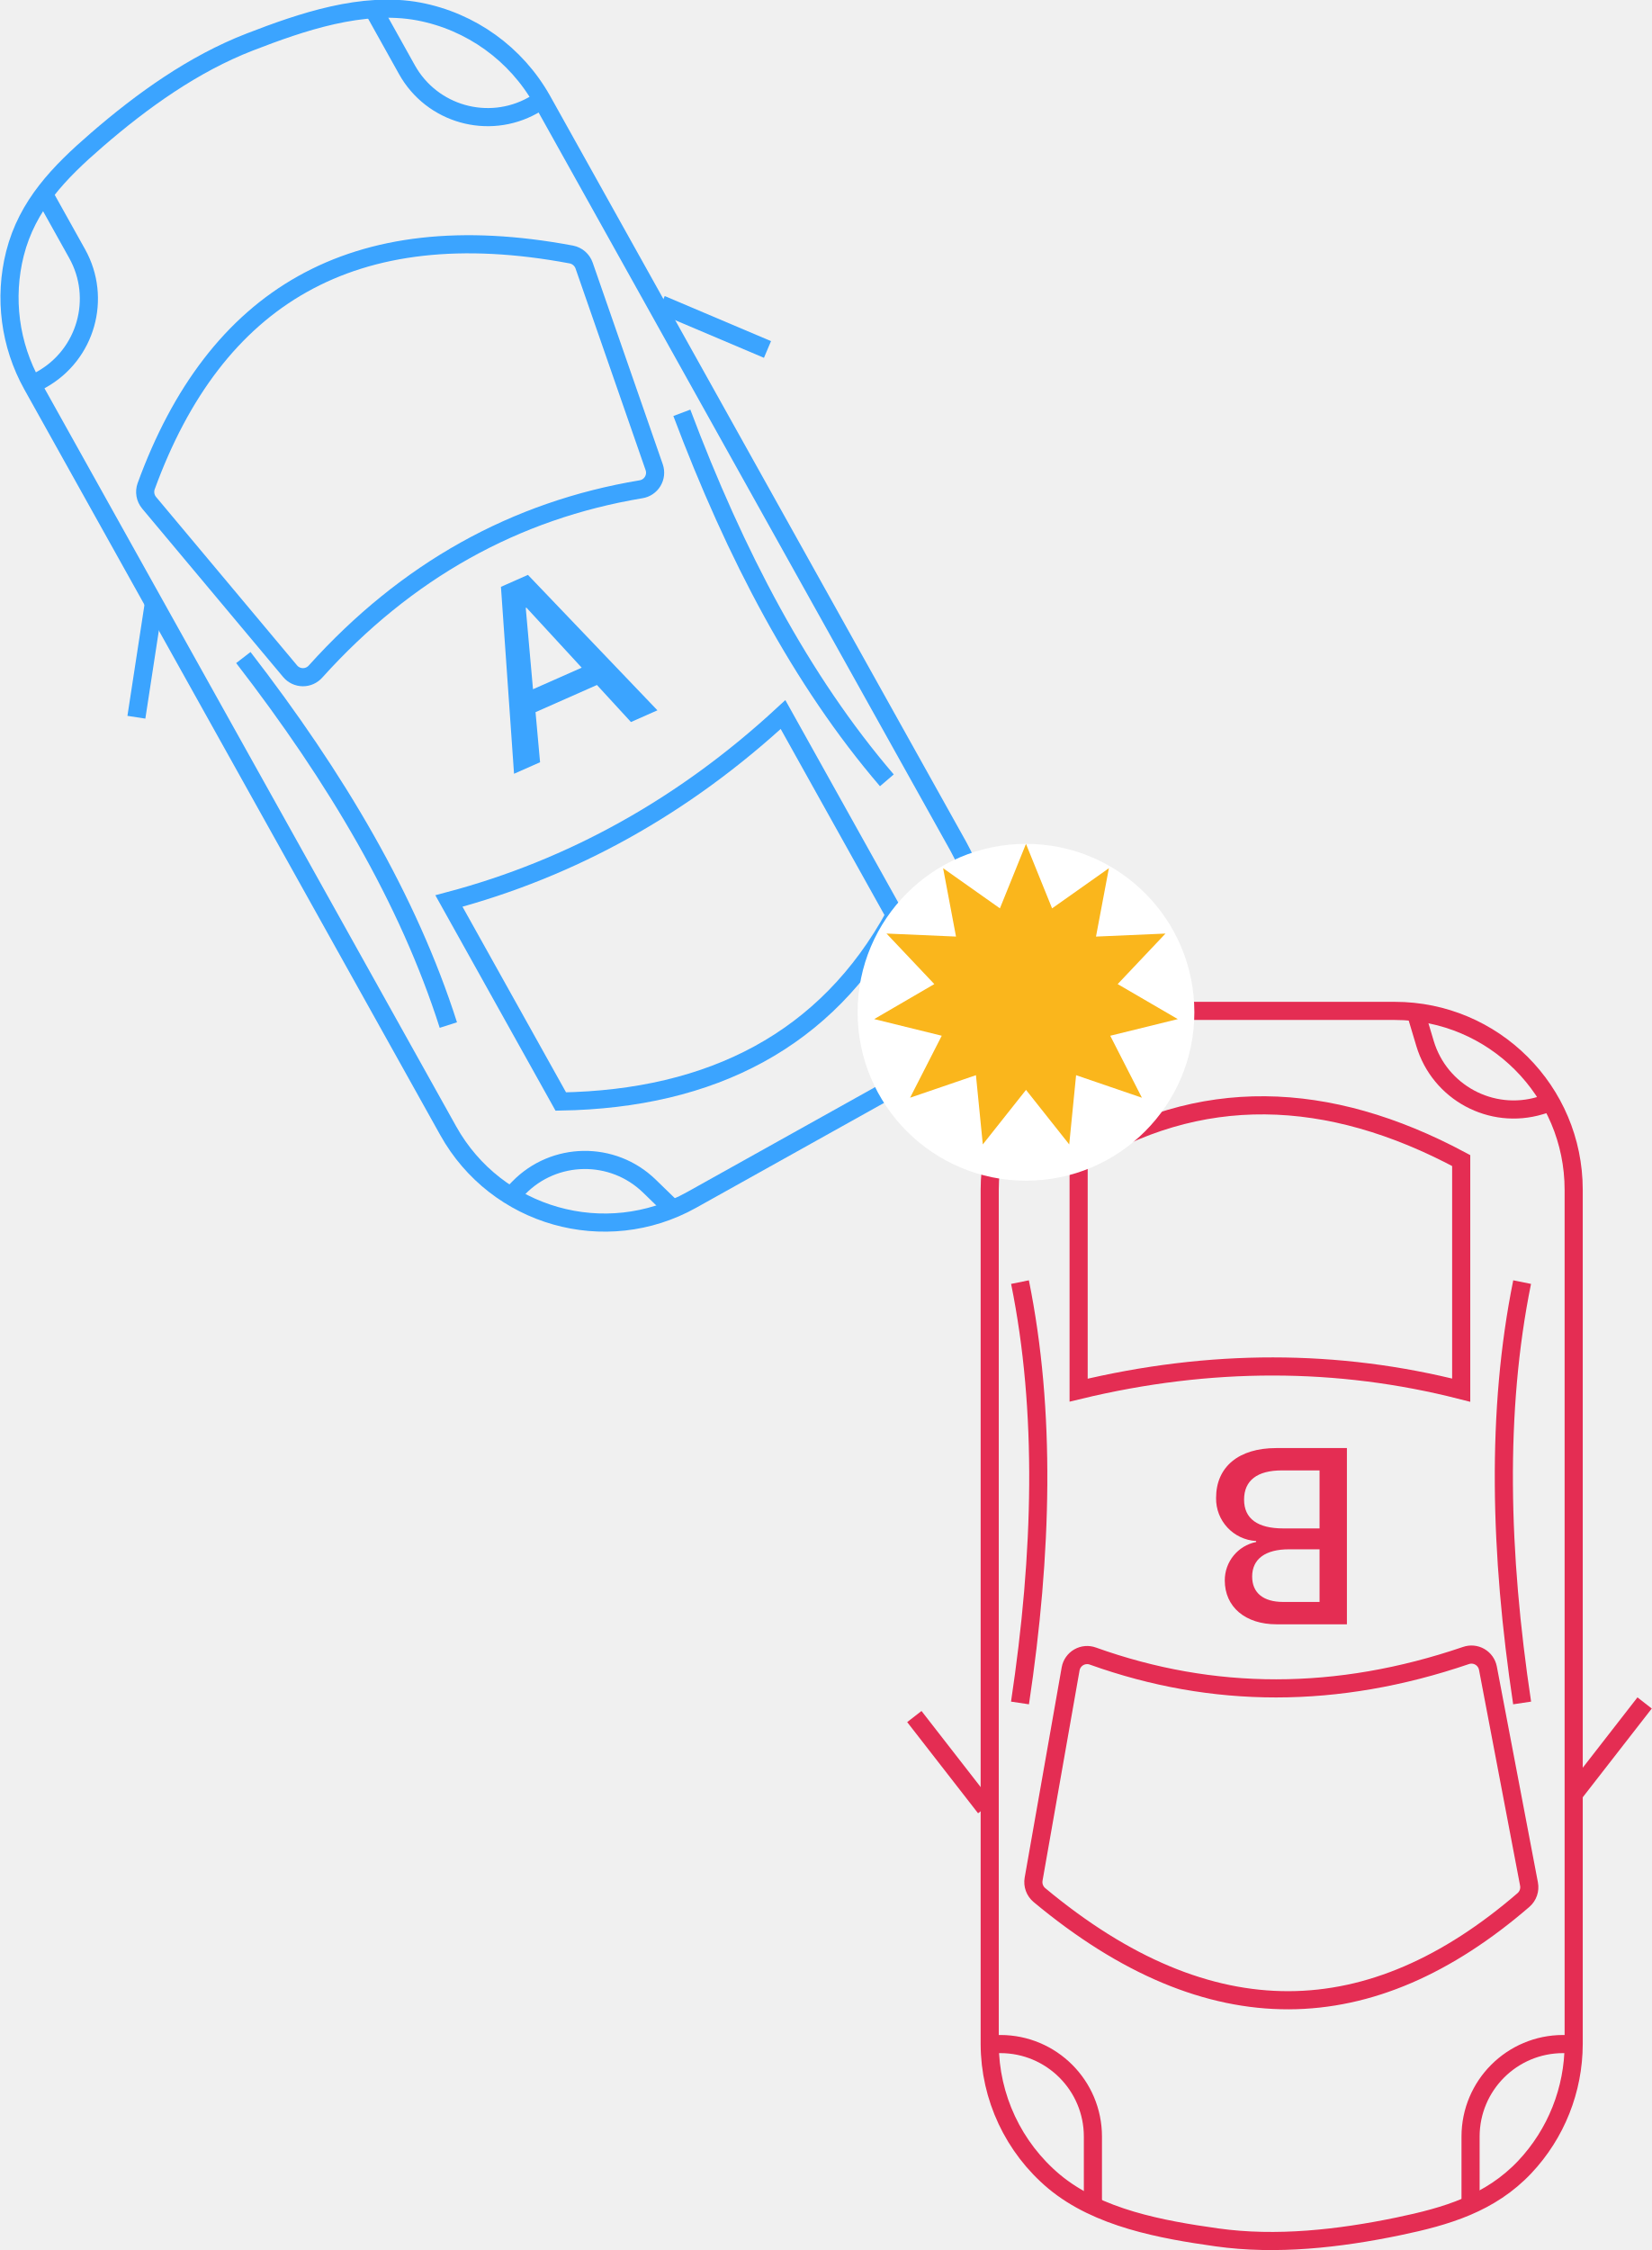
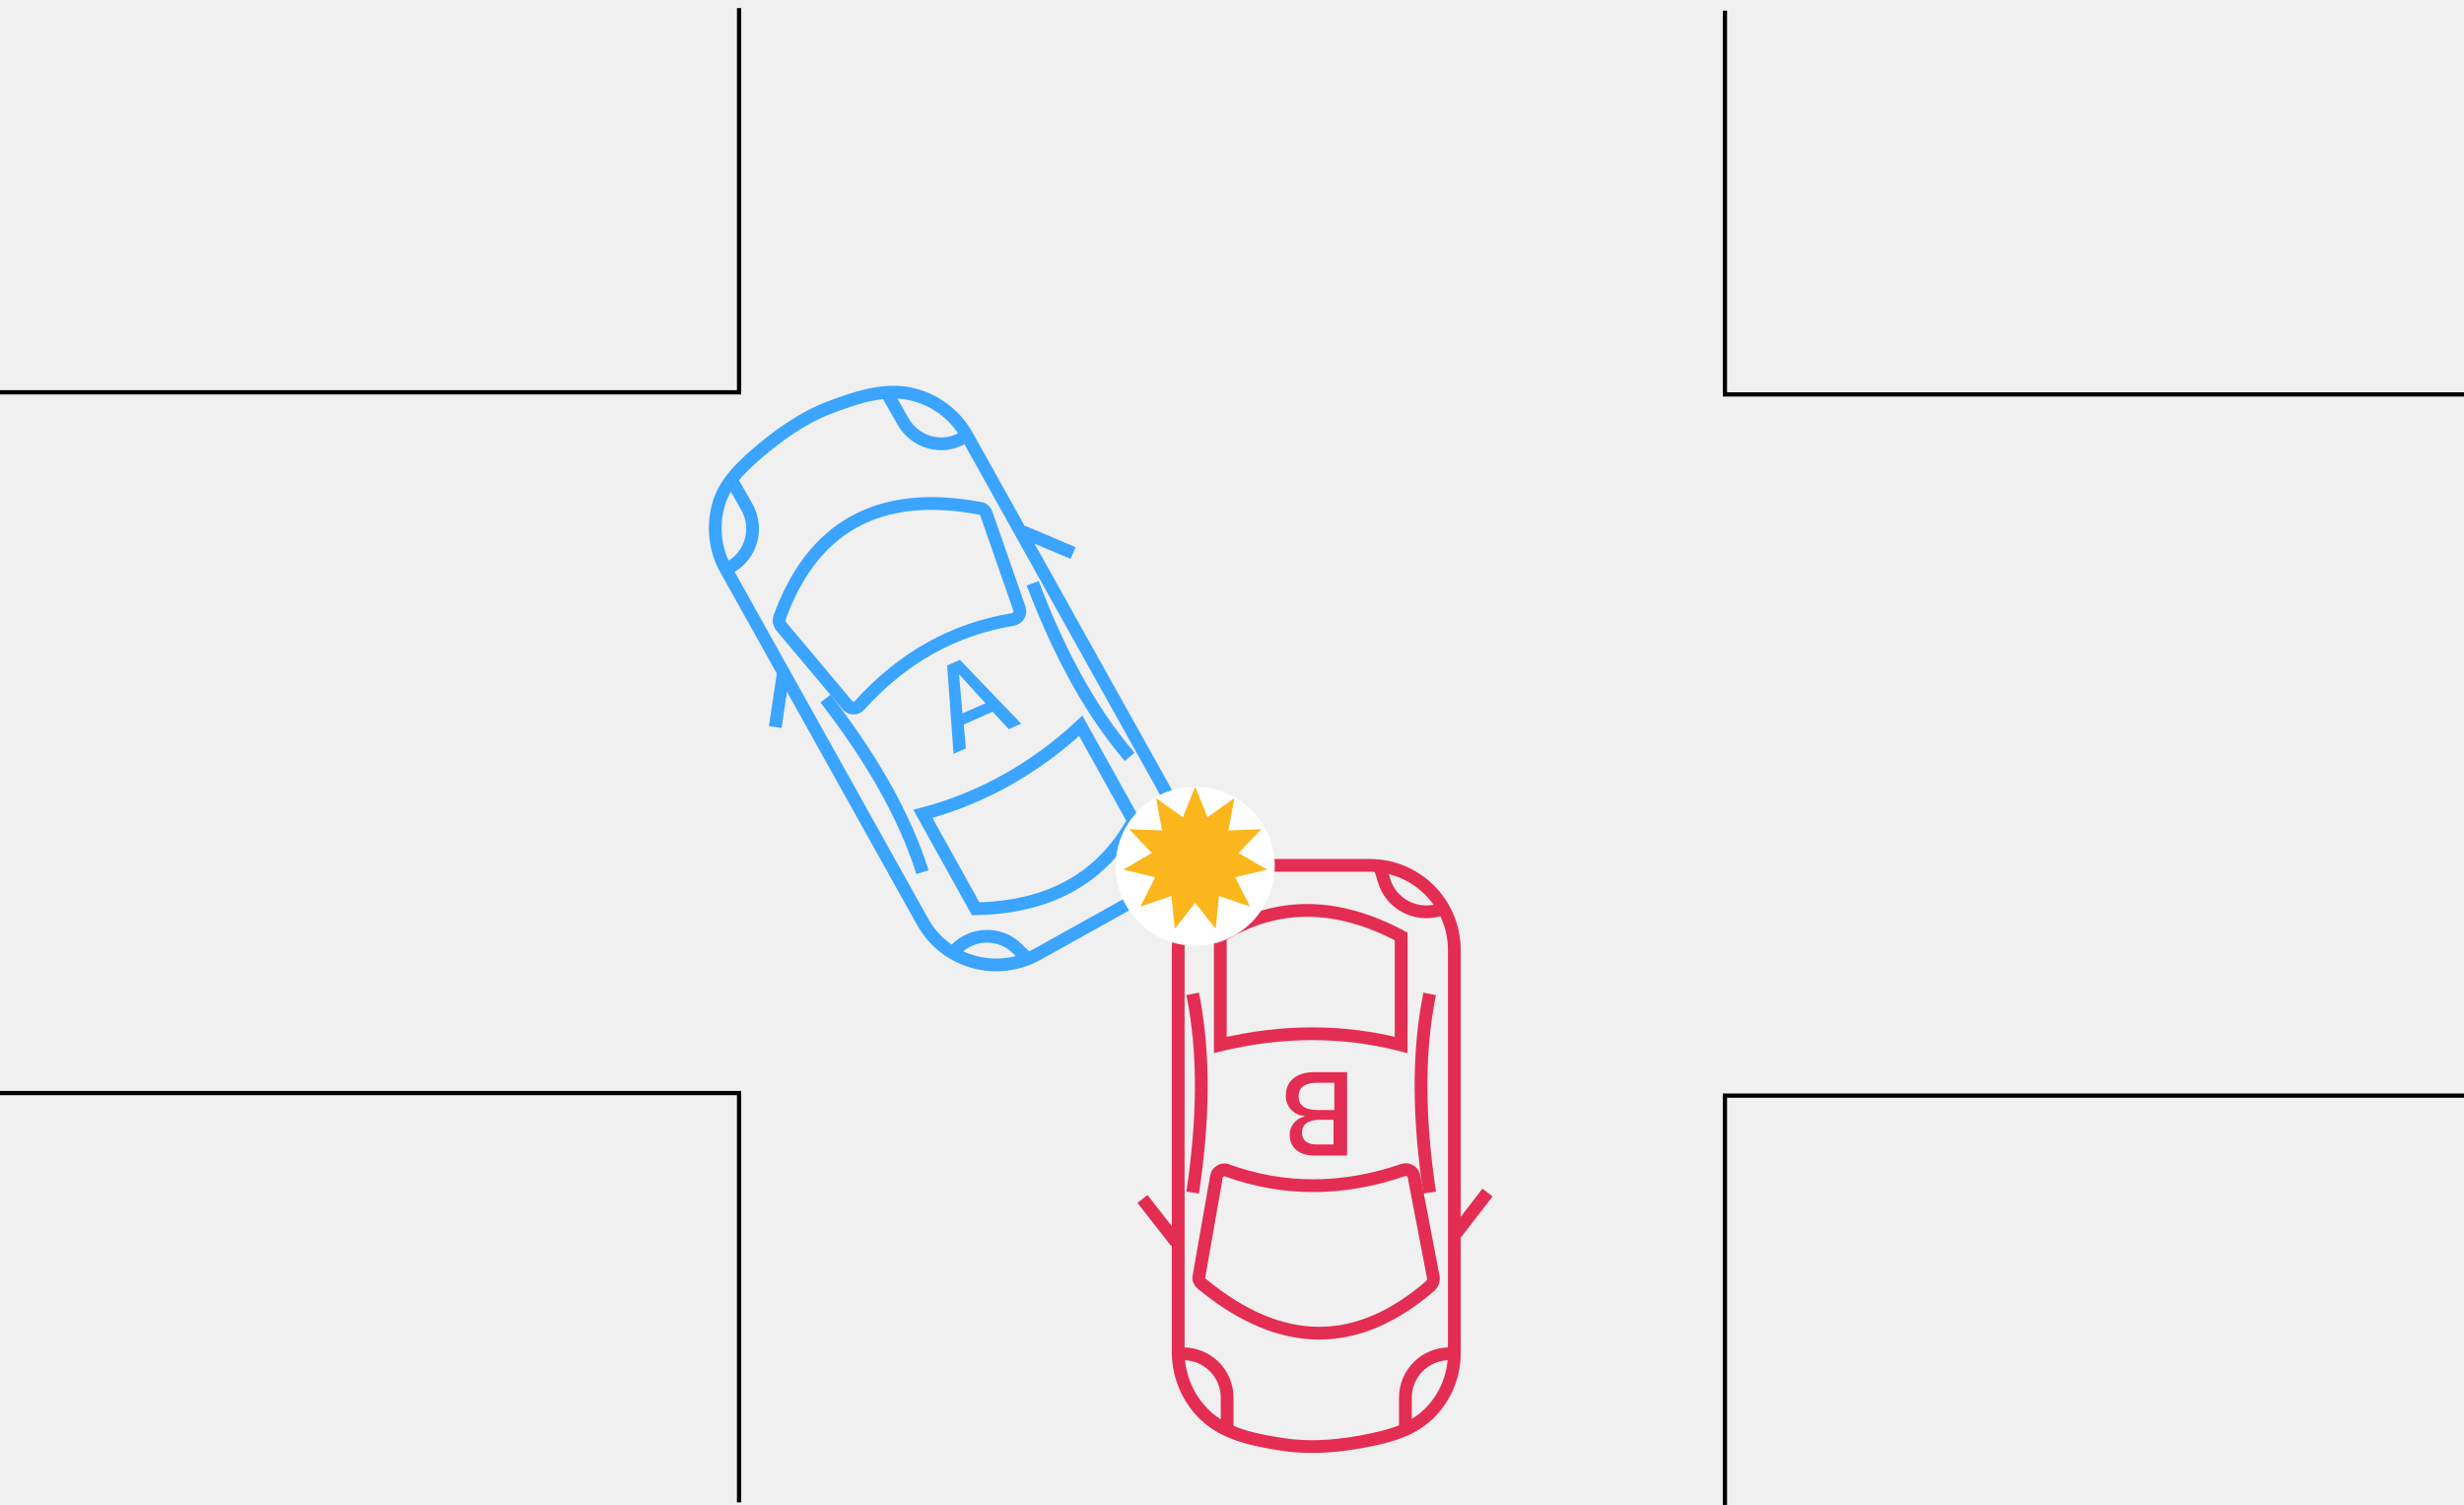
- <svg xmlns="http://www.w3.org/2000/svg" width="273.325" height="372.227" viewBox="0 0 273.325 372.227">
-   <g id="Group_17707" data-name="Group 17707" transform="translate(-1156.897 -493.618)">
-     <g id="Group_17641" data-name="Group 17641">
-       <g id="Group_17642" data-name="Group 17642">
-         <path id="Path_12649" data-name="Path 12649" d="M15.413,22.732c7.549-6.536,16.042-12.616,25.33-16.21,8.57-3.316,18.7-6.8,27.988-5.056a29.787,29.787,0,0,1,20.4,14.675l68.859,123.413a29.606,29.606,0,0,1-11.427,40.276l-32.682,18.236A29.609,29.609,0,0,1,73.6,186.637L4.744,63.225A29.739,29.739,0,0,1,1.9,41.519C3.942,33.483,9.227,28.086,15.413,22.732Z" transform="translate(1157.471 494.053)" fill="none" stroke="#3ba4ff" stroke-miterlimit="10" stroke-width="3" />
-         <path id="Path_12650" data-name="Path 12650" d="M59.505,16.124l-1.539.861a15.314,15.314,0,0,1-20.831-5.912L31.525,1.016" transform="translate(1187.097 494.069)" fill="none" stroke="#3ba4ff" stroke-miterlimit="10" stroke-width="3" />
-         <path id="Path_12651" data-name="Path 12651" d="M2.9,48.213l1.541-.861a15.308,15.308,0,0,0,5.91-20.827L4.739,16.467" transform="translate(1159.314 509.065)" fill="none" stroke="#3ba4ff" stroke-miterlimit="10" stroke-width="3" />
-         <path id="Path_12652" data-name="Path 12652" d="M43.124,103.56l1.23-1.265A15.308,15.308,0,0,1,66,101.981l4.04,3.925" transform="translate(1198.354 587.86)" fill="none" stroke="#3ba4ff" stroke-miterlimit="10" stroke-width="3" />
-         <path id="Path_12654" data-name="Path 12654" d="M12.558,60.8c11.39-31.23,34.1-45.136,70.351-38.329A2.805,2.805,0,0,1,85.025,24.3l11.6,33.372a2.775,2.775,0,0,1-2.2,3.64c-20.8,3.466-38.781,13.429-53.846,30.152a2.773,2.773,0,0,1-4.193-.045L13.042,63.539A2.8,2.8,0,0,1,12.558,60.8Z" transform="translate(1168.527 513.251)" fill="none" stroke="#3ba4ff" stroke-miterlimit="10" stroke-width="3" />
-         <path id="Path_12655" data-name="Path 12655" d="M37.9,91.105c20.324-5.393,38.838-15.65,55.284-30.845L111.69,93.431c-11.256,20.659-30.276,30.416-55.282,30.845Z" transform="translate(1193.284 551.569)" fill="none" stroke="#3ba4ff" stroke-miterlimit="10" stroke-width="3" />
-         <path id="Path_12656" data-name="Path 12656" d="M91.383,95.728C77.2,79.193,66.29,58.407,57.458,34.928" transform="translate(1212.267 526.982)" fill="none" stroke="#3ba4ff" stroke-miterlimit="10" stroke-width="3" />
-         <path id="Path_12657" data-name="Path 12657" d="M54.559,116.274C47.94,95.518,35.977,75.32,20.636,55.474" transform="translate(1176.528 546.924)" fill="none" stroke="#3ba4ff" stroke-miterlimit="10" stroke-width="3" />
-         <line id="Line_403" data-name="Line 403" x2="17.591" y2="7.455" transform="translate(1266.306 543.976)" fill="none" stroke="#3ba4ff" stroke-miterlimit="10" stroke-width="3" />
-         <line id="Line_404" data-name="Line 404" x1="2.897" y2="18.886" transform="translate(1179.466 593.387)" fill="none" stroke="#3ba4ff" stroke-miterlimit="10" stroke-width="3" />
+ <svg xmlns="http://www.w3.org/2000/svg" version="1.1" id="Layer_1" x="0px" y="0px" viewBox="0 0 579.1 353.7" style="enable-background:new 0 0 579.1 353.7;" xml:space="preserve">
+   <style type="text/css">
+ 	.st0{fill:none;stroke:#3BA4FF;stroke-width:3;stroke-miterlimit:10;}
+ 	.st1{fill:#3BA4FF;}
+ 	.st2{fill:none;stroke:#E42D53;stroke-width:3;stroke-miterlimit:10;}
+ 	.st3{fill:#E42D53;}
+ 	.st4{fill:#FFFFFF;}
+ 	.st5{fill:#FAB61C;}
+ 	.st6{fill:none;stroke:#000000;stroke-miterlimit:10;}
+ </style>
+   <g id="Group_17707" transform="translate(-1156.897 -493.618)">
+     <g id="Group_17641">
+       <g id="Group_17642">
+         <path id="Path_12649" class="st0" d="M1334.6,600.4c5.1-4.4,10.8-8.5,17-10.9c5.8-2.2,12.5-4.6,18.8-3.4     c5.8,1.1,10.8,4.7,13.7,9.8l46.2,82.8c5.3,9.6,1.9,21.7-7.7,27l-21.9,12.2c-9.6,5.3-21.7,1.9-27-7.7l-46.2-82.8     c-2.5-4.4-3.1-9.6-1.9-14.6C1326.9,607.6,1330.5,604,1334.6,600.4z" />
+         <path id="Path_12650" class="st0" d="M1384.1,596l-1,0.6c-5,2.8-11.2,1-14-4l-3.8-6.7" />
+         <path id="Path_12651" class="st0" d="M1327.5,627.5l1-0.6c5-2.8,6.7-9,4-14c0,0,0,0,0,0l-3.8-6.7" />
+         <path id="Path_12652" class="st0" d="M1380.7,717.6l0.8-0.8c4-4.1,10.5-4.2,14.5-0.2l2.7,2.6" />
+         <path id="Path_12654" class="st0" d="M1340.1,638.8c7.6-21,22.9-30.3,47.2-25.7c0.7,0.1,1.2,0.6,1.4,1.2l7.8,22.4     c0.3,1-0.2,2-1.2,2.4c-0.1,0-0.2,0.1-0.3,0.1c-14,2.3-26,9-36.1,20.2c-0.7,0.8-1.9,0.8-2.6,0.2c-0.1-0.1-0.1-0.1-0.2-0.2     l-15.7-18.7C1340,640.1,1339.9,639.4,1340.1,638.8z" />
+         <path id="Path_12655" class="st0" d="M1373.8,684.9c13.6-3.6,26.1-10.5,37.1-20.7l12.4,22.3c-7.6,13.9-20.3,20.4-37.1,20.7     L1373.8,684.9z" />
+         <path id="Path_12656" class="st0" d="M1422.4,671.5c-9.5-11.1-16.8-25-22.8-40.8" />
+         <path id="Path_12657" class="st0" d="M1373.7,698.6c-4.4-13.9-12.5-27.5-22.8-40.8" />
+         <line id="Line_403" class="st0" x1="1397.3" y1="618.6" x2="1409.1" y2="623.6" />
+         <line id="Line_404" class="st0" x1="1341" y1="651.8" x2="1339.1" y2="664.5" />
      </g>
-       <path id="Path_12660" data-name="Path 12660" d="M58.152,66.751l-10.16,4.493.749,8.286-4.308,1.906L42.267,50.511l4.467-1.976L68.16,70.94l-4.379,1.937Zm-10.58.7,8.058-3.565L46.48,53.95,46.372,54Z" transform="translate(1197.523 540.189)" fill="#3ba4ff" />
-       <path id="Path_12662" data-name="Path 12662" d="M89.435,78.582l-1.722.382A15.309,15.309,0,0,0,76.076,97.222l1.218,5.5" transform="translate(1229.982 569.352)" fill="none" stroke="#3ba4ff" stroke-miterlimit="10" stroke-width="3" />
+       <path id="Path_12660" class="st1" d="M1390.2,660.9l-6.8,3l0.5,5.6l-2.9,1.3l-1.5-20.8l3-1.3l14.4,15l-2.9,1.3L1390.2,660.9z     M1383.1,661.3l5.4-2.4l-6.1-6.7l-0.1,0L1383.1,661.3z" />
+       <path id="Path_12662" class="st0" d="M1433,688.4l-1.2,0.3c-5.5,1.2-9,6.7-7.8,12.3c0,0,0,0,0,0l0.8,3.7" />
    </g>
-     <g id="Group_17643" data-name="Group 17643">
-       <path id="Path_12640" data-name="Path 12640" d="M150.9,286.227c-9.78,2.028-20.157,3.2-30.018,1.813-9.1-1.279-19.647-3.175-26.906-9.22a29.8,29.8,0,0,1-10.667-22.756V114.741a29.605,29.605,0,0,1,29.606-29.6h37.425a29.6,29.6,0,0,1,29.6,29.6V256.064a29.746,29.746,0,0,1-8.091,20.34C166.157,282.428,158.909,284.566,150.9,286.227Z" transform="translate(1237.36 575.714)" fill="none" stroke="#e42d53" stroke-miterlimit="10" stroke-width="3" />
-       <path id="Path_12641" data-name="Path 12641" d="M83.312,171.876h1.766a15.307,15.307,0,0,1,15.307,15.309V198.7" transform="translate(1237.36 659.9)" fill="none" stroke="#e42d53" stroke-miterlimit="10" stroke-width="3" />
-       <path id="Path_12642" data-name="Path 12642" d="M140.76,171.876H139a15.309,15.309,0,0,0-15.309,15.309V198.7" transform="translate(1276.546 659.9)" fill="none" stroke="#e42d53" stroke-miterlimit="10" stroke-width="3" />
-       <path id="Path_12643" data-name="Path 12643" d="M141.409,100.3l-1.691.506a15.309,15.309,0,0,1-19.057-10.275l-1.616-5.4" transform="translate(1272.041 575.714)" fill="none" stroke="#e42d53" stroke-miterlimit="10" stroke-width="3" />
-       <path id="Path_12644" data-name="Path 12644" d="M85.1,100.3l1.691.506A15.308,15.308,0,0,0,105.85,90.532l1.616-5.4" transform="translate(1239.097 575.714)" fill="none" stroke="#e42d53" stroke-miterlimit="10" stroke-width="3" />
-       <path id="Path_12645" data-name="Path 12645" d="M168.087,179.766c-25.164,21.72-51.773,22.8-80.111-.808a2.8,2.8,0,0,1-.96-2.625l6.128-34.8a2.774,2.774,0,0,1,3.695-2.107c19.848,7.106,40.41,7.167,61.712-.095a2.773,2.773,0,0,1,3.642,2.083l6.8,35.72A2.791,2.791,0,0,1,168.087,179.766Z" transform="translate(1240.915 628.168)" fill="none" stroke="#e42d53" stroke-miterlimit="10" stroke-width="3" />
-       <path id="Path_12646" data-name="Path 12646" d="M154.083,140.188c-20.378-5.192-41.542-5.256-63.306,0V102.205c19.9-12.556,41.26-11.81,63.306,0Z" transform="translate(1244.605 583.409)" fill="none" stroke="#e42d53" stroke-miterlimit="10" stroke-width="3" />
-       <path id="Path_12647" data-name="Path 12647" d="M85.853,107.908c4.331,21.351,3.728,44.819,0,69.624" transform="translate(1239.826 597.814)" fill="none" stroke="#e42d53" stroke-miterlimit="10" stroke-width="3" />
-       <path id="Path_12648" data-name="Path 12648" d="M129.509,107.908c-4.329,21.351-3.728,44.819,0,69.624" transform="translate(1279.261 597.814)" fill="none" stroke="#e42d53" stroke-miterlimit="10" stroke-width="3" />
-       <line id="Line_401" data-name="Line 401" x1="11.729" y1="15.081" transform="translate(1308.198 777.594)" fill="none" stroke="#e42d53" stroke-miterlimit="10" stroke-width="3" />
-       <line id="Line_402" data-name="Line 402" y1="15.081" x2="11.731" transform="translate(1417.307 775.345)" fill="none" stroke="#e42d53" stroke-miterlimit="10" stroke-width="3" />
-       <path id="Path_12661" data-name="Path 12661" d="M122.443,119.3V148.46H110.8c-5.173,0-8.568-2.869-8.568-7.275a6.471,6.471,0,0,1,5.192-6.343v-.162a7.015,7.015,0,0,1-6.629-7.133c0-5.131,3.738-8.243,9.942-8.243ZM111.672,123c-4.081,0-6.245,1.677-6.245,4.83s2.225,4.769,6.509,4.769h5.981V123Zm6.245,13.053h-5.072c-3.919,0-6.081,1.616-6.081,4.507,0,2.708,1.858,4.2,5.129,4.2h6.024Z" transform="translate(1257.333 613.874)" fill="#e42d53" />
+     <g id="Group_17643">
+       <path id="Path_12640" class="st2" d="M1479.2,832c-6.6,1.4-13.5,2.1-20.1,1.2c-6.1-0.9-13.2-2.1-18.1-6.2    c-4.5-3.8-7.1-9.4-7.2-15.3v-94.8c0-11,8.9-19.9,19.9-19.9h25.1c11,0,19.9,8.9,19.9,19.9l0,0v94.8c0,5.1-2,10-5.4,13.6    C1489.4,829.4,1484.5,830.9,1479.2,832z" />
+       <path id="Path_12641" class="st2" d="M1433.8,811.8h1.2c5.7,0,10.3,4.6,10.3,10.3c0,0,0,0,0,0v7.7" />
+       <path id="Path_12642" class="st2" d="M1498.7,811.8h-1.2c-5.7,0-10.3,4.6-10.3,10.3l0,0v7.7" />
+       <path id="Path_12643" class="st2" d="M1496.1,707.2l-1.1,0.3c-5.4,1.6-11.2-1.5-12.8-6.9c0,0,0,0,0,0l-1.1-3.6" />
+       <path id="Path_12644" class="st2" d="M1436.2,707.2l1.1,0.3c5.4,1.6,11.2-1.5,12.8-6.9c0,0,0,0,0,0l1.1-3.6" />
+       <path id="Path_12645" class="st2" d="M1493.1,795.8c-16.9,14.6-34.7,15.3-53.8-0.5c-0.5-0.4-0.8-1.1-0.6-1.8l4.1-23.4    c0.2-1,1.2-1.7,2.2-1.5c0.1,0,0.2,0,0.3,0.1c13.3,4.8,27.1,4.8,41.4-0.1c1-0.3,2,0.2,2.4,1.1c0,0.1,0.1,0.2,0.1,0.3l4.6,24    C1493.8,794.6,1493.6,795.3,1493.1,795.8z" />
+       <path id="Path_12646" class="st2" d="M1486.2,739.2c-13.7-3.5-27.9-3.5-42.5,0v-25.5c13.4-8.4,27.7-7.9,42.5,0V739.2z" />
+       <path id="Path_12647" class="st2" d="M1437.2,727.2c2.9,14.3,2.5,30.1,0,46.7" />
+       <path id="Path_12648" class="st2" d="M1492.9,727.2c-2.9,14.3-2.5,30.1,0,46.7" />
+       <line id="Line_401" class="st2" x1="1433.3" y1="785.5" x2="1425.4" y2="775.4" />
+       <line id="Line_402" class="st2" x1="1498.7" y1="784" x2="1506.5" y2="773.9" />
+       <path id="Path_12661" class="st3" d="M1473.5,745.6v19.6h-7.8c-3.5,0-5.7-1.9-5.7-4.9c0-2.1,1.5-3.8,3.5-4.3v-0.1    c-2.5-0.1-4.5-2.3-4.4-4.8c0-3.4,2.5-5.5,6.7-5.5L1473.5,745.6z M1466.3,748.1c-2.7,0-4.2,1.1-4.2,3.2s1.5,3.2,4.4,3.2h4v-6.4    H1466.3z M1470.4,756.8h-3.4c-2.6,0-4.1,1.1-4.1,3c0,1.8,1.2,2.8,3.4,2.8h4V756.8z" />
    </g>
-     <g id="Group_17644" data-name="Group 17644" transform="translate(3 -4)">
-       <path id="Path_12658" data-name="Path 12658" d="M127.837,102.934A27.861,27.861,0,1,1,99.976,75.073a27.862,27.862,0,0,1,27.861,27.861" transform="translate(1223.695 562.149)" fill="#fff" />
-       <path id="Path_12659" data-name="Path 12659" d="M98.908,76.847l4.319,10.669,9.4-6.641-2.134,11.31,11.5-.5-7.912,8.361,9.949,5.791-11.178,2.754,5.237,10.252L107.2,115.115l-1.137,11.453-7.15-9.02-7.15,9.02-1.137-11.453L79.731,118.84l5.237-10.252-11.176-2.754,9.946-5.791-7.91-8.361,11.5.5-2.134-11.31,9.4,6.641Z" transform="translate(1224.763 560.376)" fill="#fab61c" />
+     <g id="Group_17644" transform="translate(3 -4)">
+       <path id="Path_12658" class="st4" d="M1453.5,701.2c0,10.3-8.4,18.7-18.7,18.7c-10.3,0-18.7-8.4-18.7-18.7s8.4-18.7,18.7-18.7l0,0    C1445.2,682.5,1453.5,690.9,1453.5,701.2" />
+       <path id="Path_12659" class="st5" d="M1434.8,682.5l2.9,7.2l6.3-4.5l-1.4,7.6l7.7-0.3l-5.3,5.6l6.7,3.9l-7.5,1.8l3.5,6.9l-7.3-2.5    l-0.8,7.7l-4.8-6.1l-4.8,6.1l-0.8-7.7l-7.3,2.5l3.5-6.9l-7.5-1.8l6.7-3.9l-5.3-5.6l7.7,0.3l-1.4-7.6l6.3,4.5L1434.8,682.5z" />
    </g>
  </g>
+   <polyline class="st6" points="0,92.2 173.7,92.2 173.7,1.9 " />
+   <polyline class="st6" points="173.7,353.1 173.7,256.9 0,256.9 " />
+   <polyline class="st6" points="579.1,92.7 405.4,92.7 405.4,2.5 " />
+   <polyline class="st6" points="405.4,353.7 405.4,257.5 579.1,257.5 " />
</svg>
